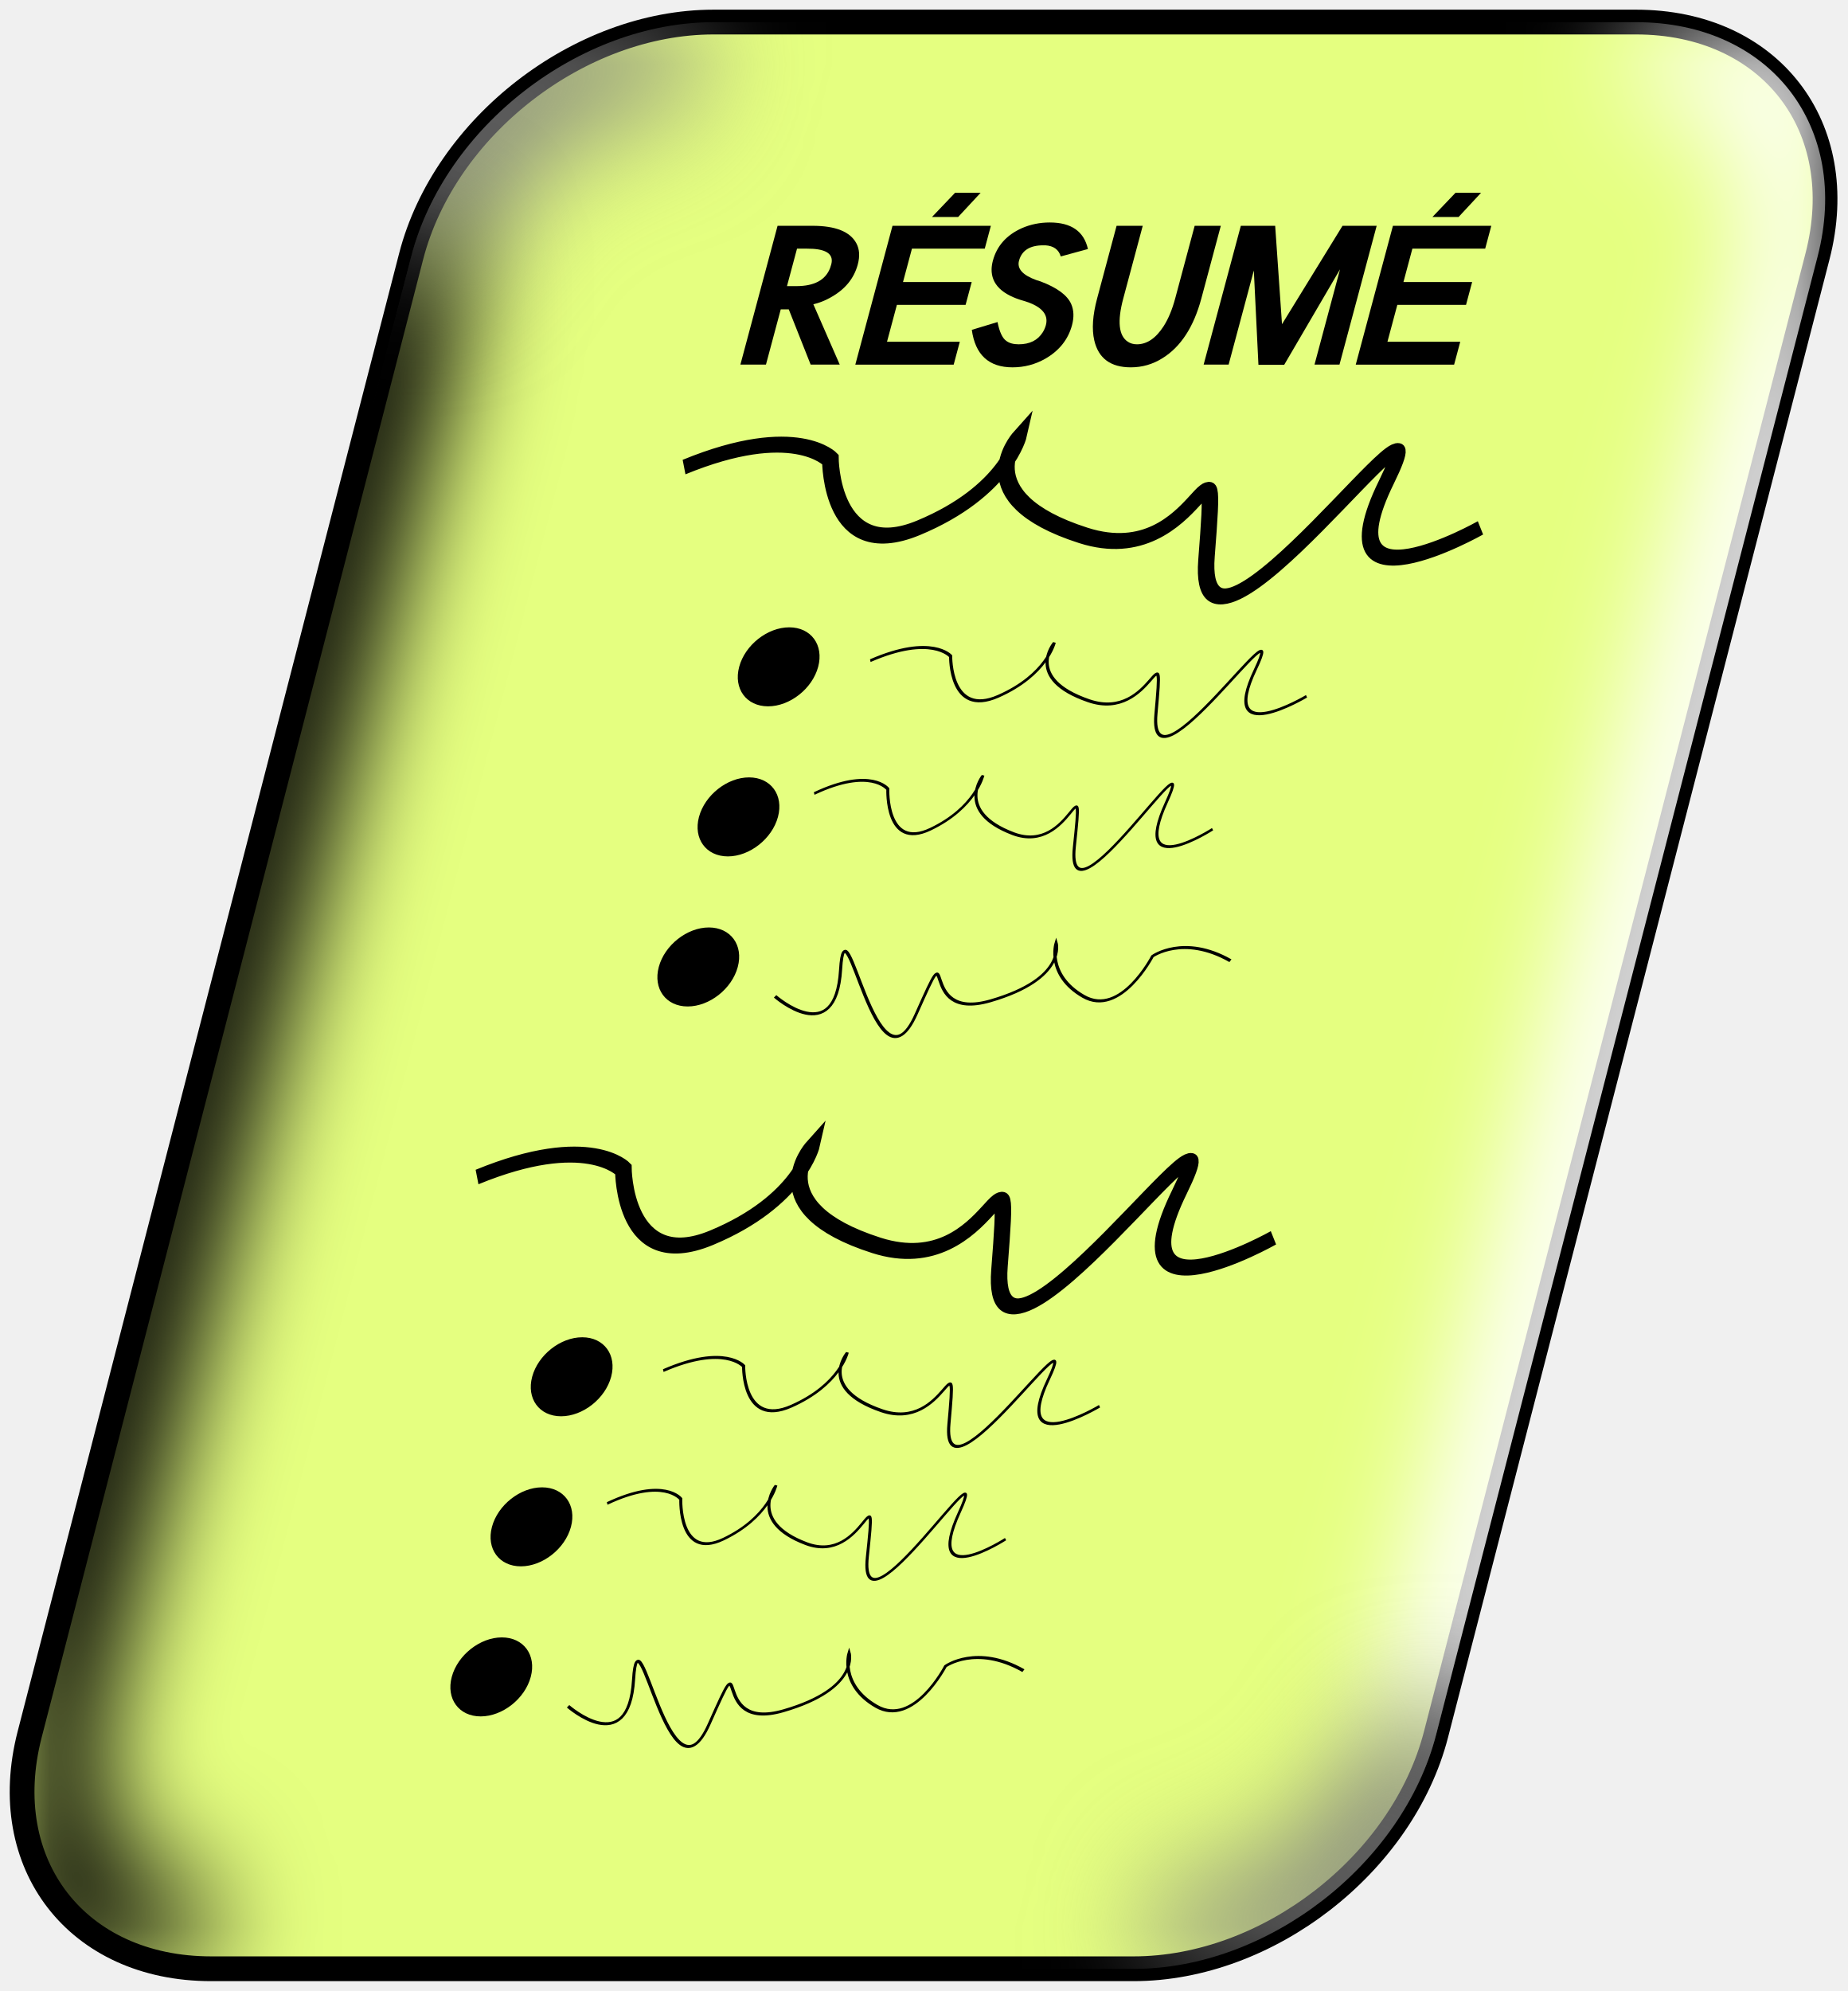
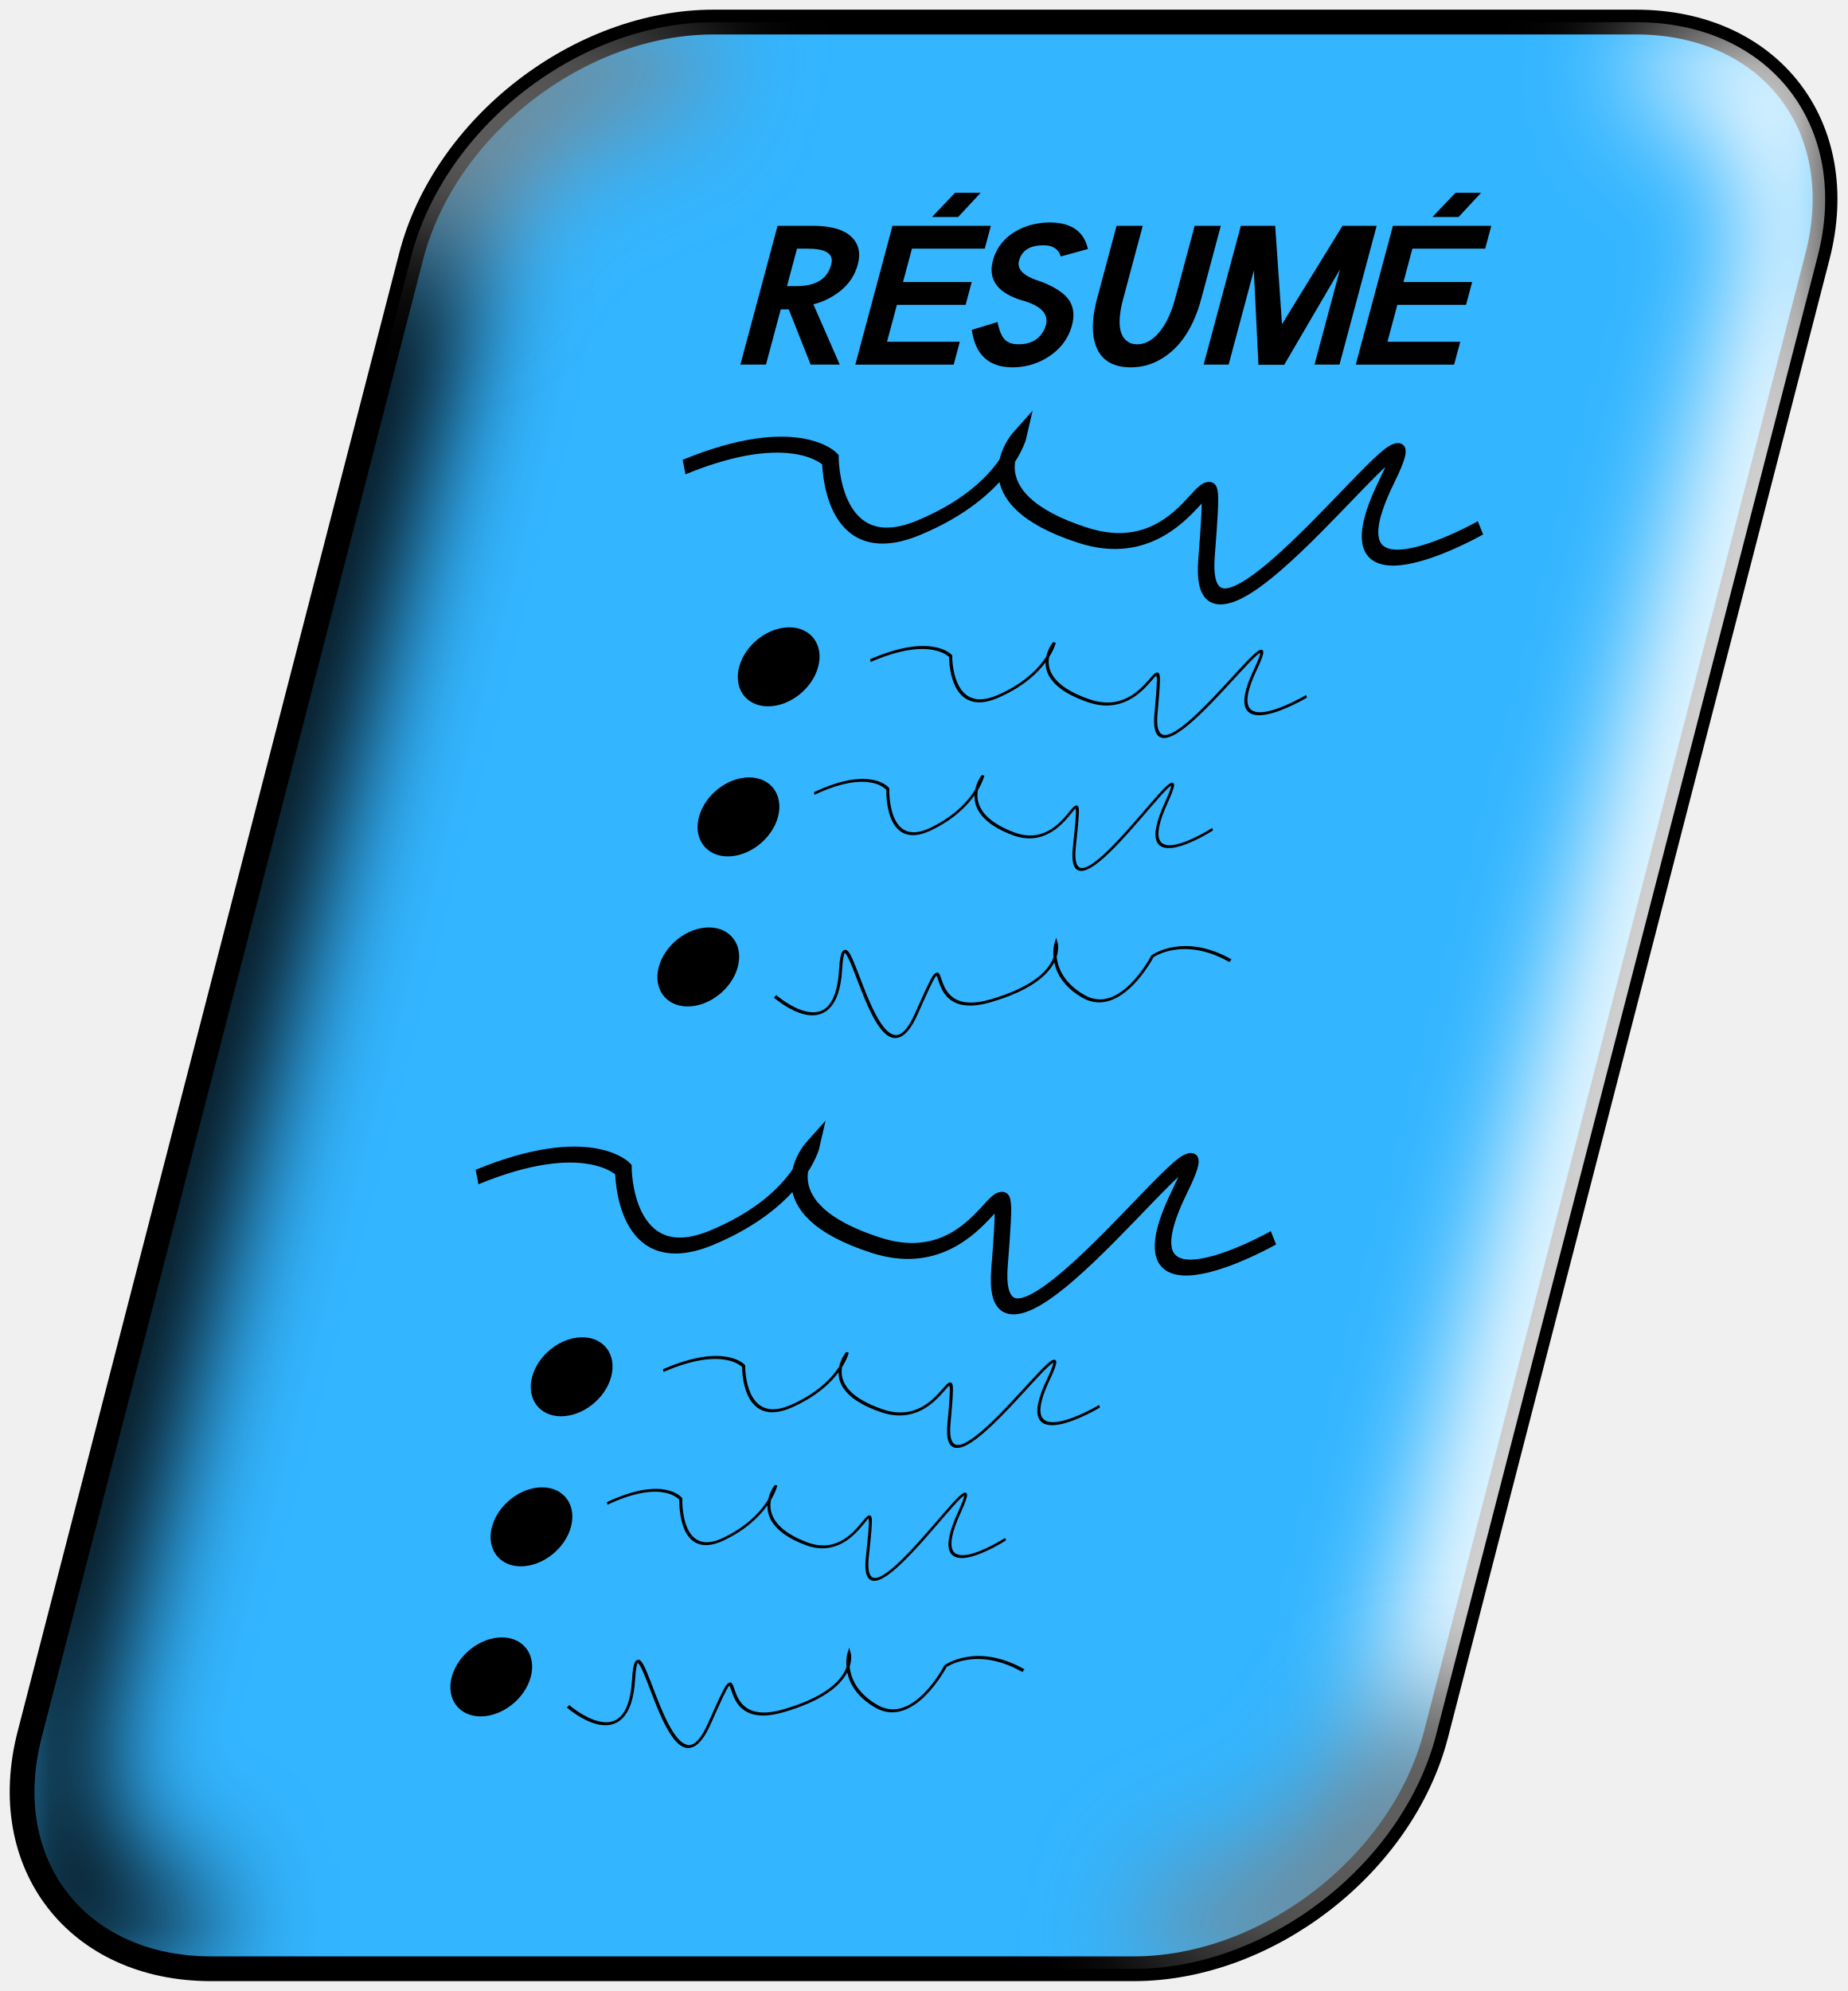
<svg xmlns="http://www.w3.org/2000/svg" xmlns:xlink="http://www.w3.org/1999/xlink" id="svg2" viewBox="0 0 189.29 203.97" version="1.1">
  <defs id="defs4">
    <clipPath id="clipPath">
-       <path id="rect2885" style="color:#000000;stroke:#000000;stroke-width:1.795;fill:#e5ff80" transform="matrix(1 0 -.24996 .96826 0 0)" d="m451.88 390.35h65.789c9.56 0 17.256 7.696 17.256 17.256v108.84c0 9.56-7.696 17.256-17.256 17.256h-65.789c-9.56 0-17.256-7.696-17.256-17.256v-108.84c0-9.56 7.696-17.256 17.256-17.256z" />
+       <path id="rect2885" style="color:#000000;stroke:#000000;stroke-width:1.795;fill:#33B5FF" transform="matrix(1 0 -.24996 .96826 0 0)" d="m451.88 390.35h65.789c9.56 0 17.256 7.696 17.256 17.256v108.84c0 9.56-7.696 17.256-17.256 17.256h-65.789c-9.56 0-17.256-7.696-17.256-17.256v-108.84c0-9.56 7.696-17.256 17.256-17.256z" />
    </clipPath>
    <filter id="filter" width="2" y="-.5" x="-.5" height="2" color-interpolation-filters="sRGB">
      <feGaussianBlur id="feGaussianBlur3124" stdDeviation="5.0" />
    </filter>
  </defs>
  <g id="layer1" transform="translate(-224.73 -314.76)">
    <g id="g3134" transform="translate(1,-1)">
-       <path id="path3128" style="color:#000000;stroke:#000000;stroke-width:2.538;fill:#e5ff80" d="m296.85 318.02h94.524c13.735 0 22.029 10.707 18.596 24.006l-39.091 151.42c-3.433 13.299-17.255 24.006-30.99 24.006h-94.524c-13.735 0-22.029-10.707-18.596-24.006l39.091-151.42c3.433-13.299 17.255-24.006 30.99-24.006z" />
+       <path id="path3128" style="color:#000000;stroke:#000000;stroke-width:2.538;fill:#33B5FF" d="m296.85 318.02h94.524c13.735 0 22.029 10.707 18.596 24.006l-39.091 151.42c-3.433 13.299-17.255 24.006-30.99 24.006h-94.524c-13.735 0-22.029-10.707-18.596-24.006l39.091-151.42c3.433-13.299 17.255-24.006 30.99-24.006z" />
      <g id="g3110">
        <g id="g4255" transform="matrix(.68054 0 -.18235 .68054 518.75 80.07)">
          <path id="path3302" style="color:#000000;stroke:#000000;stroke-width:2;fill:#000000" d="m-195.71 498.79c0 10.651-8.634 19.286-19.286 19.286-10.651 0-19.286-8.634-19.286-19.286 0-10.651 8.634-19.286 19.286-19.286 10.651 0 19.286 8.634 19.286 19.286z" transform="matrix(.29315 0 0 .29315 -133.54 300.49)" />
          <path id="path3331" style="stroke:#000000;stroke-width:2.402;fill:none" d="m-218.87 416.64c14.867-6.862 21.729-1.144 21.729-1.144s4.214 15.8 16.011 10.293c11.796-5.508 11.436-13.723 11.436-13.723s-5.718 9.149 13.723 14.867c19.442 5.718 14.867-20.585 19.442 3.431 4.391 23.051 28.591-32.021 24.016-11.436-4.574 20.585 16.011 6.862 16.011 6.862" />
          <path id="path3302-0" style="color:#000000;stroke:#000000;stroke-width:2;fill:#000000" d="m-195.71 498.79c0 10.651-8.634 19.286-19.286 19.286-10.651 0-19.286-8.634-19.286-19.286 0-10.651 8.634-19.286 19.286-19.286 10.651 0 19.286 8.634 19.286 19.286z" transform="matrix(.29315 0 0 .29315 -133.54 323.08)" />
          <path id="path3302-0-9" style="color:#000000;stroke:#000000;stroke-width:2;fill:#000000" d="m-195.71 498.79c0 10.651-8.634 19.286-19.286 19.286-10.651 0-19.286-8.634-19.286-19.286 0-10.651 8.634-19.286 19.286-19.286 10.651 0 19.286 8.634 19.286 19.286z" transform="matrix(.29315 0 0 .29315 -133.54 345.67)" />
          <path id="path3331-4" style="stroke:#000000;stroke-width:.454;fill:none" d="m-183.02 445.78c8.155-4.024 11.919-0.671 11.919-0.671s2.312 9.266 8.783 6.036 6.273-8.048 6.273-8.048-3.137 5.365 7.528 8.718 8.155-12.072 10.664 2.012c2.408 13.517 15.683-18.778 13.174-6.706-2.509 12.072 8.783 4.024 8.783 4.024" />
          <path id="path3331-4-8" style="stroke:#000000;stroke-width:.435;fill:none" d="m-186.11 465.78c7.463-4.029 10.907-0.672 10.907-0.672s2.115 9.278 8.037 6.044c5.921-3.234 5.741-8.059 5.741-8.059s-2.87 5.372 6.889 8.73c9.759 3.358 7.463-12.088 9.759 2.015 2.204 13.536 14.352-18.804 12.055-6.716-2.296 12.088 8.037 4.029 8.037 4.029" />
          <path id="path3331-4-8-8" style="stroke:#000000;stroke-width:.454;fill:none" d="m-116.69 490.95c-8.155-4.024-11.919-0.671-11.919-0.671s-2.312 9.266-8.783 6.036-6.273-8.048-6.273-8.048 3.137 5.365-7.528 8.718c-10.664 3.353-8.155-12.072-10.664 2.012-2.408 13.517-15.683-18.778-13.174-6.706 2.509 12.072-8.783 4.024-8.783 4.024" />
        </g>
        <use id="use3108" xlink:href="#g4255" transform="translate(-21.213 72.731)" height="201.971" width="187.288" y="0" x="0" />
        <g id="text3126" style="fill:#000000" transform="matrix(1 0 -.26795 1 -218.19 -53.538)">
          <path id="path3133" d="m629.37 398.61h0.96c1.827 0 2.813-0.613 2.96-1.84 0.013-0.12 0.02-0.247 0.02-0.38 0-0.96-0.76-1.493-2.28-1.6-0.214-0.013-0.447-0.02-0.7-0.02h-0.96zm4.58 8.04-3.76-5.66h-0.82v5.66h-2.62v-14.22h2.62 0.96c2.36 0 4.02 0.6 4.98 1.8 0.48 0.6 0.72 1.32 0.72 2.16-0 1.466-0.647 2.606-1.94 3.42-0.44 0.293-0.946 0.514-1.52 0.66l4.36 6.18z" />
          <path id="path3135" d="m642.33 391.53h2.68l1.64-2.48h-2.62zm-3.803 0.902h10.08v2.34h-7.46v3.42h7.04v2.34h-7.04v3.78h7.46v2.34h-10.08z" />
          <path id="path3137" d="m649.51 403.09 2.42-0.8c0.467 1 0.933 1.64 1.4 1.92 0.373 0.24 0.833 0.36 1.38 0.36 1.133 0 1.847-0.413 2.14-1.24 0.08-0.227 0.12-0.467 0.12-0.72-0-0.907-0.647-1.627-1.94-2.16-0.293-0.12-0.613-0.227-0.96-0.32-2.413-0.627-3.813-1.713-4.2-3.26-0.067-0.28-0.1-0.567-0.1-0.86 0-1.52 0.693-2.633 2.08-3.34 0.787-0.387 1.687-0.58 2.7-0.58 2.2 0 3.746 0.907 4.64 2.72l-2.58 0.76c-0.4-0.707-1.027-1.087-1.881-1.14-0.066 0-0.14 0-0.22 0-1.373 0-2.06 0.527-2.06 1.58 0 0.813 0.767 1.473 2.3 1.98 0.107 0.027 0.267 0.074 0.48 0.14 1.866 0.64 3.12 1.413 3.76 2.32 0.44 0.627 0.66 1.347 0.66 2.16-0 1.466-0.607 2.613-1.819 3.44-0.88 0.587-1.92 0.88-3.12 0.88-2.427 0-4.16-1.28-5.2-3.84z" />
          <path id="path3139" d="m669.49 392.43h2.68v7.44c-0 2.92-0.78 4.96-2.34 6.12-0.827 0.627-1.827 0.94-3 0.94-2.067 0-3.561-0.92-4.481-2.76-0.573-1.147-0.86-2.58-0.86-4.3v-7.44h2.68v7.44c0 2.347 0.553 3.826 1.66 4.44 0.307 0.173 0.64 0.26 1 0.26 1.027 0 1.773-0.62 2.24-1.86 0.28-0.76 0.42-1.707 0.42-2.84z" />
          <path id="path3141" d="m674.22 406.65v-14.22h3.52l3.4 10.08 3.5-10.08h3.5v14.22h-2.56v-9.76l-3.1 9.78h-2.64l-3.06-9.66v9.64z" />
          <path id="path3143" d="m693.61 391.53h2.68l1.64-2.48h-2.62zm-3.803 0.902h10.08v2.34h-7.46v3.42h7.04v2.34h-7.04v3.78h7.46v2.34h-10.08z" />
        </g>
      </g>
      <g id="g3141" clip-path="url(#clipPath)" transform="matrix(1.4368 0 0 1.4368 -212.21 -225.02)">
        <g id="g3143">
          <path id="path3145" d="m517.67 390.35c9.56 0 17.256 7.696 17.256 17.256v108.84" style="filter:url(#filter);stroke:#ffffff;stroke-width:10;fill:none" transform="matrix(1 0 -.24996 .96826 0 0)" />
          <path id="path3147" d="m451.88 390.35h65.789" style="filter:url(#filter);stroke:#c0c0c0;stroke-width:10;fill:none" transform="matrix(1 0 -.24996 .96826 0 0)" />
          <path id="path3149" d="m534.93 516.45c0 9.56-7.696 17.256-17.256 17.256m-83.04-126.1c0-9.56 7.696-17.256 17.256-17.256" style="filter:url(#filter);stroke:#808080;stroke-width:10;fill:none" transform="matrix(1 0 -.24996 .96826 0 0)" />
          <path id="path3151" d="m517.67 533.71h-65.789" style="filter:url(#filter);stroke:#404040;stroke-width:10;fill:none" transform="matrix(1 0 -.24996 .96826 0 0)" />
          <path id="path3153" d="m451.88 533.71c-9.56 0-17.256-7.696-17.256-17.256v-108.84" style="filter:url(#filter);stroke:#000000;stroke-width:10;fill:none" transform="matrix(1 0 -.24996 .96826 0 0)" />
        </g>
      </g>
    </g>
  </g>
</svg>
